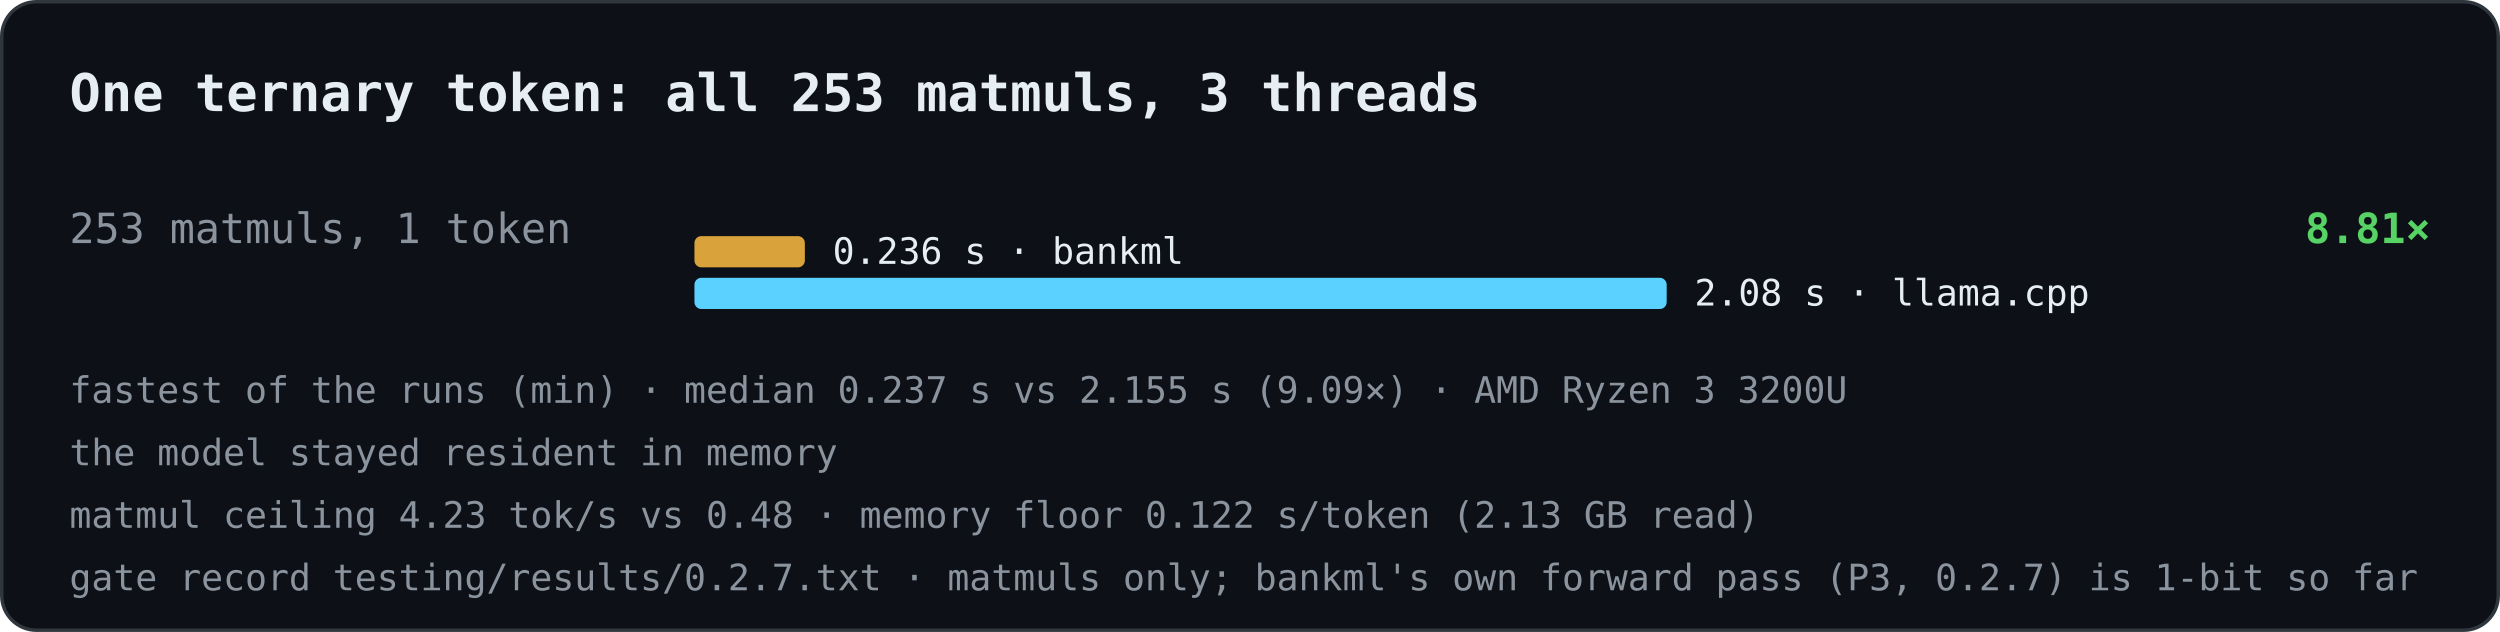
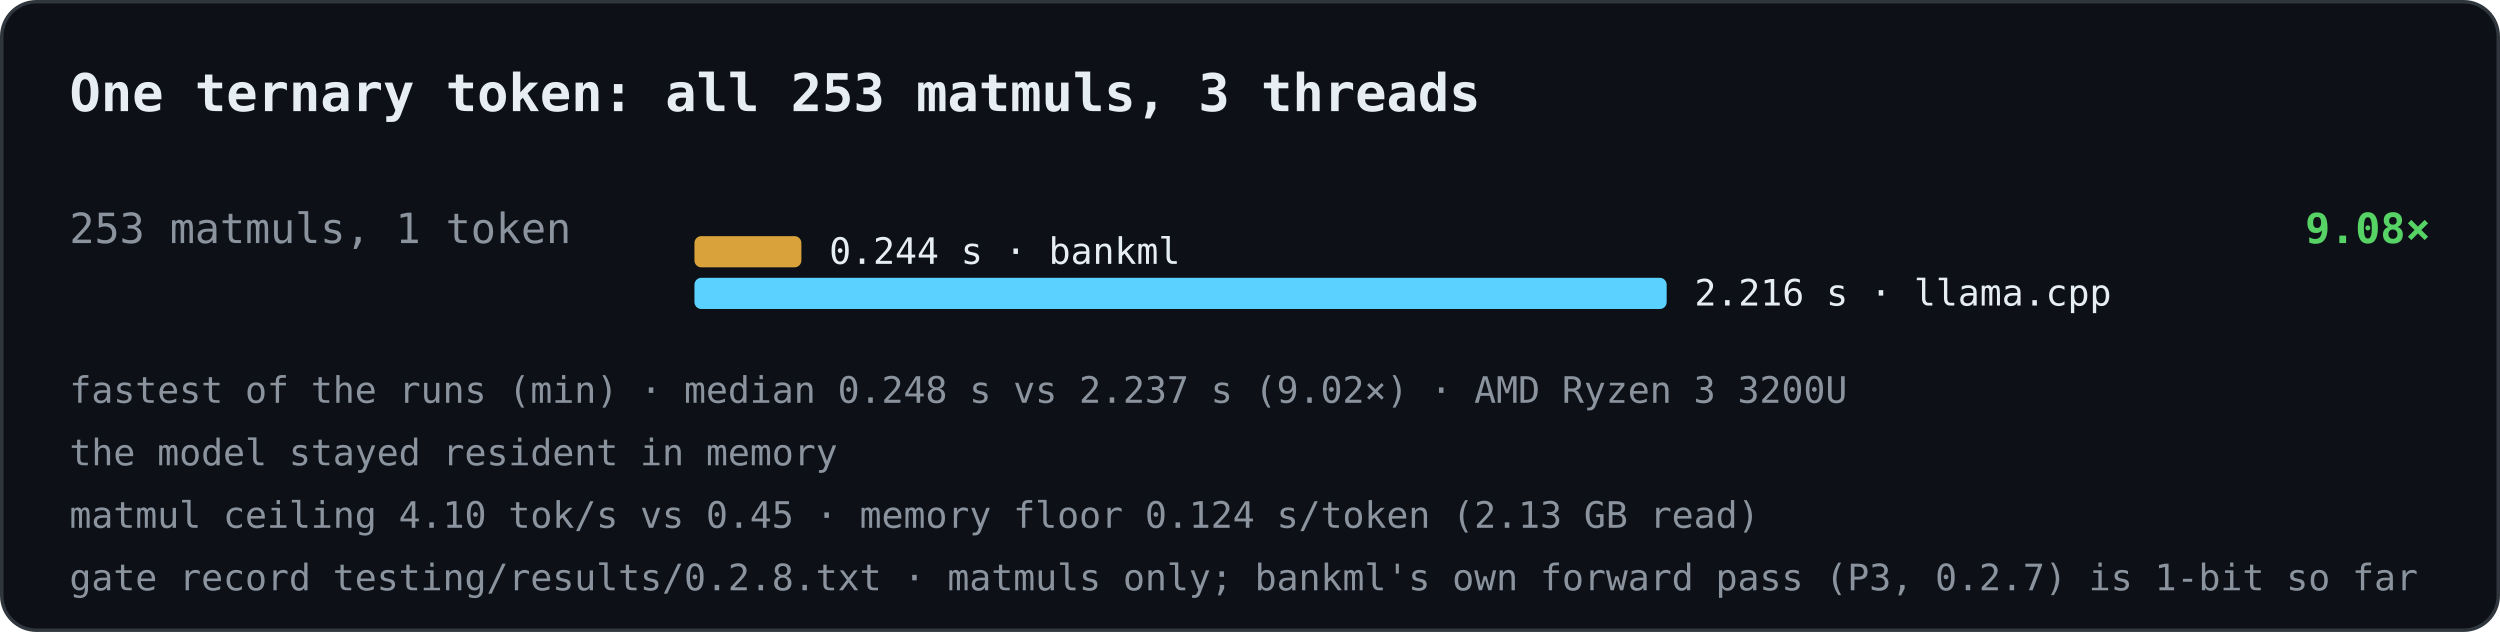
<svg xmlns="http://www.w3.org/2000/svg" width="720" height="182" viewBox="0 0 720 182" role="img" aria-label="One ternary token: all 253 matmuls, 3 threads">
  <rect x="0.5" y="0.5" width="719" height="181" rx="10" fill="#0d1117" stroke="#30363d" />
  <text x="20" y="32" font-family="ui-monospace,SFMono-Regular,Menlo,Consolas,monospace" font-size="15" font-weight="700" text-anchor="start" fill="#e6edf3">One ternary token: all 253 matmuls, 3 threads</text>
  <text x="20" y="70" font-family="ui-monospace,SFMono-Regular,Menlo,Consolas,monospace" font-size="12" font-weight="400" text-anchor="start" fill="#8b949e">253 matmuls, 1 token</text>
-   <rect x="200" y="68" width="31.8" height="9" rx="2" fill="#D9A23A" />
-   <text x="239.8" y="76" font-family="ui-monospace,SFMono-Regular,Menlo,Consolas,monospace" font-size="10.5" font-weight="400" text-anchor="start" fill="#e6edf3">0.236 s · bankml</text>
+   <rect x="200" y="68" width="30.8" height="9" rx="2" fill="#D9A23A" />
+   <text x="238.8" y="76" font-family="ui-monospace,SFMono-Regular,Menlo,Consolas,monospace" font-size="10.5" font-weight="400" text-anchor="start" fill="#e6edf3">0.244 s · bankml</text>
  <rect x="200" y="80" width="280.0" height="9" rx="2" fill="#5AD1FF" />
-   <text x="488.0" y="88" font-family="ui-monospace,SFMono-Regular,Menlo,Consolas,monospace" font-size="10.5" font-weight="400" text-anchor="start" fill="#e6edf3">2.08 s · llama.cpp</text>
-   <text x="700" y="70" font-family="ui-monospace,SFMono-Regular,Menlo,Consolas,monospace" font-size="12" font-weight="700" text-anchor="end" fill="#56D364">8.81×</text>
-   <text x="20" y="116" font-family="ui-monospace,SFMono-Regular,Menlo,Consolas,monospace" font-size="10.5" font-weight="400" text-anchor="start" fill="#8b949e">fastest of the runs (min) · median 0.237 s vs 2.155 s (9.09×) · AMD Ryzen 3 3200U</text>
+   <text x="488.0" y="88" font-family="ui-monospace,SFMono-Regular,Menlo,Consolas,monospace" font-size="10.5" font-weight="400" text-anchor="start" fill="#e6edf3">2.216 s · llama.cpp</text>
+   <text x="700" y="70" font-family="ui-monospace,SFMono-Regular,Menlo,Consolas,monospace" font-size="12" font-weight="700" text-anchor="end" fill="#56D364">9.08×</text>
+   <text x="20" y="116" font-family="ui-monospace,SFMono-Regular,Menlo,Consolas,monospace" font-size="10.5" font-weight="400" text-anchor="start" fill="#8b949e">fastest of the runs (min) · median 0.248 s vs 2.237 s (9.02×) · AMD Ryzen 3 3200U</text>
  <text x="20" y="134" font-family="ui-monospace,SFMono-Regular,Menlo,Consolas,monospace" font-size="10.5" font-weight="400" text-anchor="start" fill="#8b949e">the model stayed resident in memory</text>
-   <text x="20" y="152" font-family="ui-monospace,SFMono-Regular,Menlo,Consolas,monospace" font-size="10.5" font-weight="400" text-anchor="start" fill="#8b949e">matmul ceiling 4.23 tok/s vs 0.48 · memory floor 0.122 s/token (2.13 GB read)</text>
-   <text x="20" y="170" font-family="ui-monospace,SFMono-Regular,Menlo,Consolas,monospace" font-size="10.5" font-weight="400" text-anchor="start" fill="#8b949e">gate record testing/results/0.2.7.txt · matmuls only; bankml's own forward pass (P3, 0.2.7) is 1-bit so far</text>
+   <text x="20" y="152" font-family="ui-monospace,SFMono-Regular,Menlo,Consolas,monospace" font-size="10.5" font-weight="400" text-anchor="start" fill="#8b949e">matmul ceiling 4.10 tok/s vs 0.45 · memory floor 0.124 s/token (2.13 GB read)</text>
+   <text x="20" y="170" font-family="ui-monospace,SFMono-Regular,Menlo,Consolas,monospace" font-size="10.5" font-weight="400" text-anchor="start" fill="#8b949e">gate record testing/results/0.2.8.txt · matmuls only; bankml's own forward pass (P3, 0.2.7) is 1-bit so far</text>
</svg>
